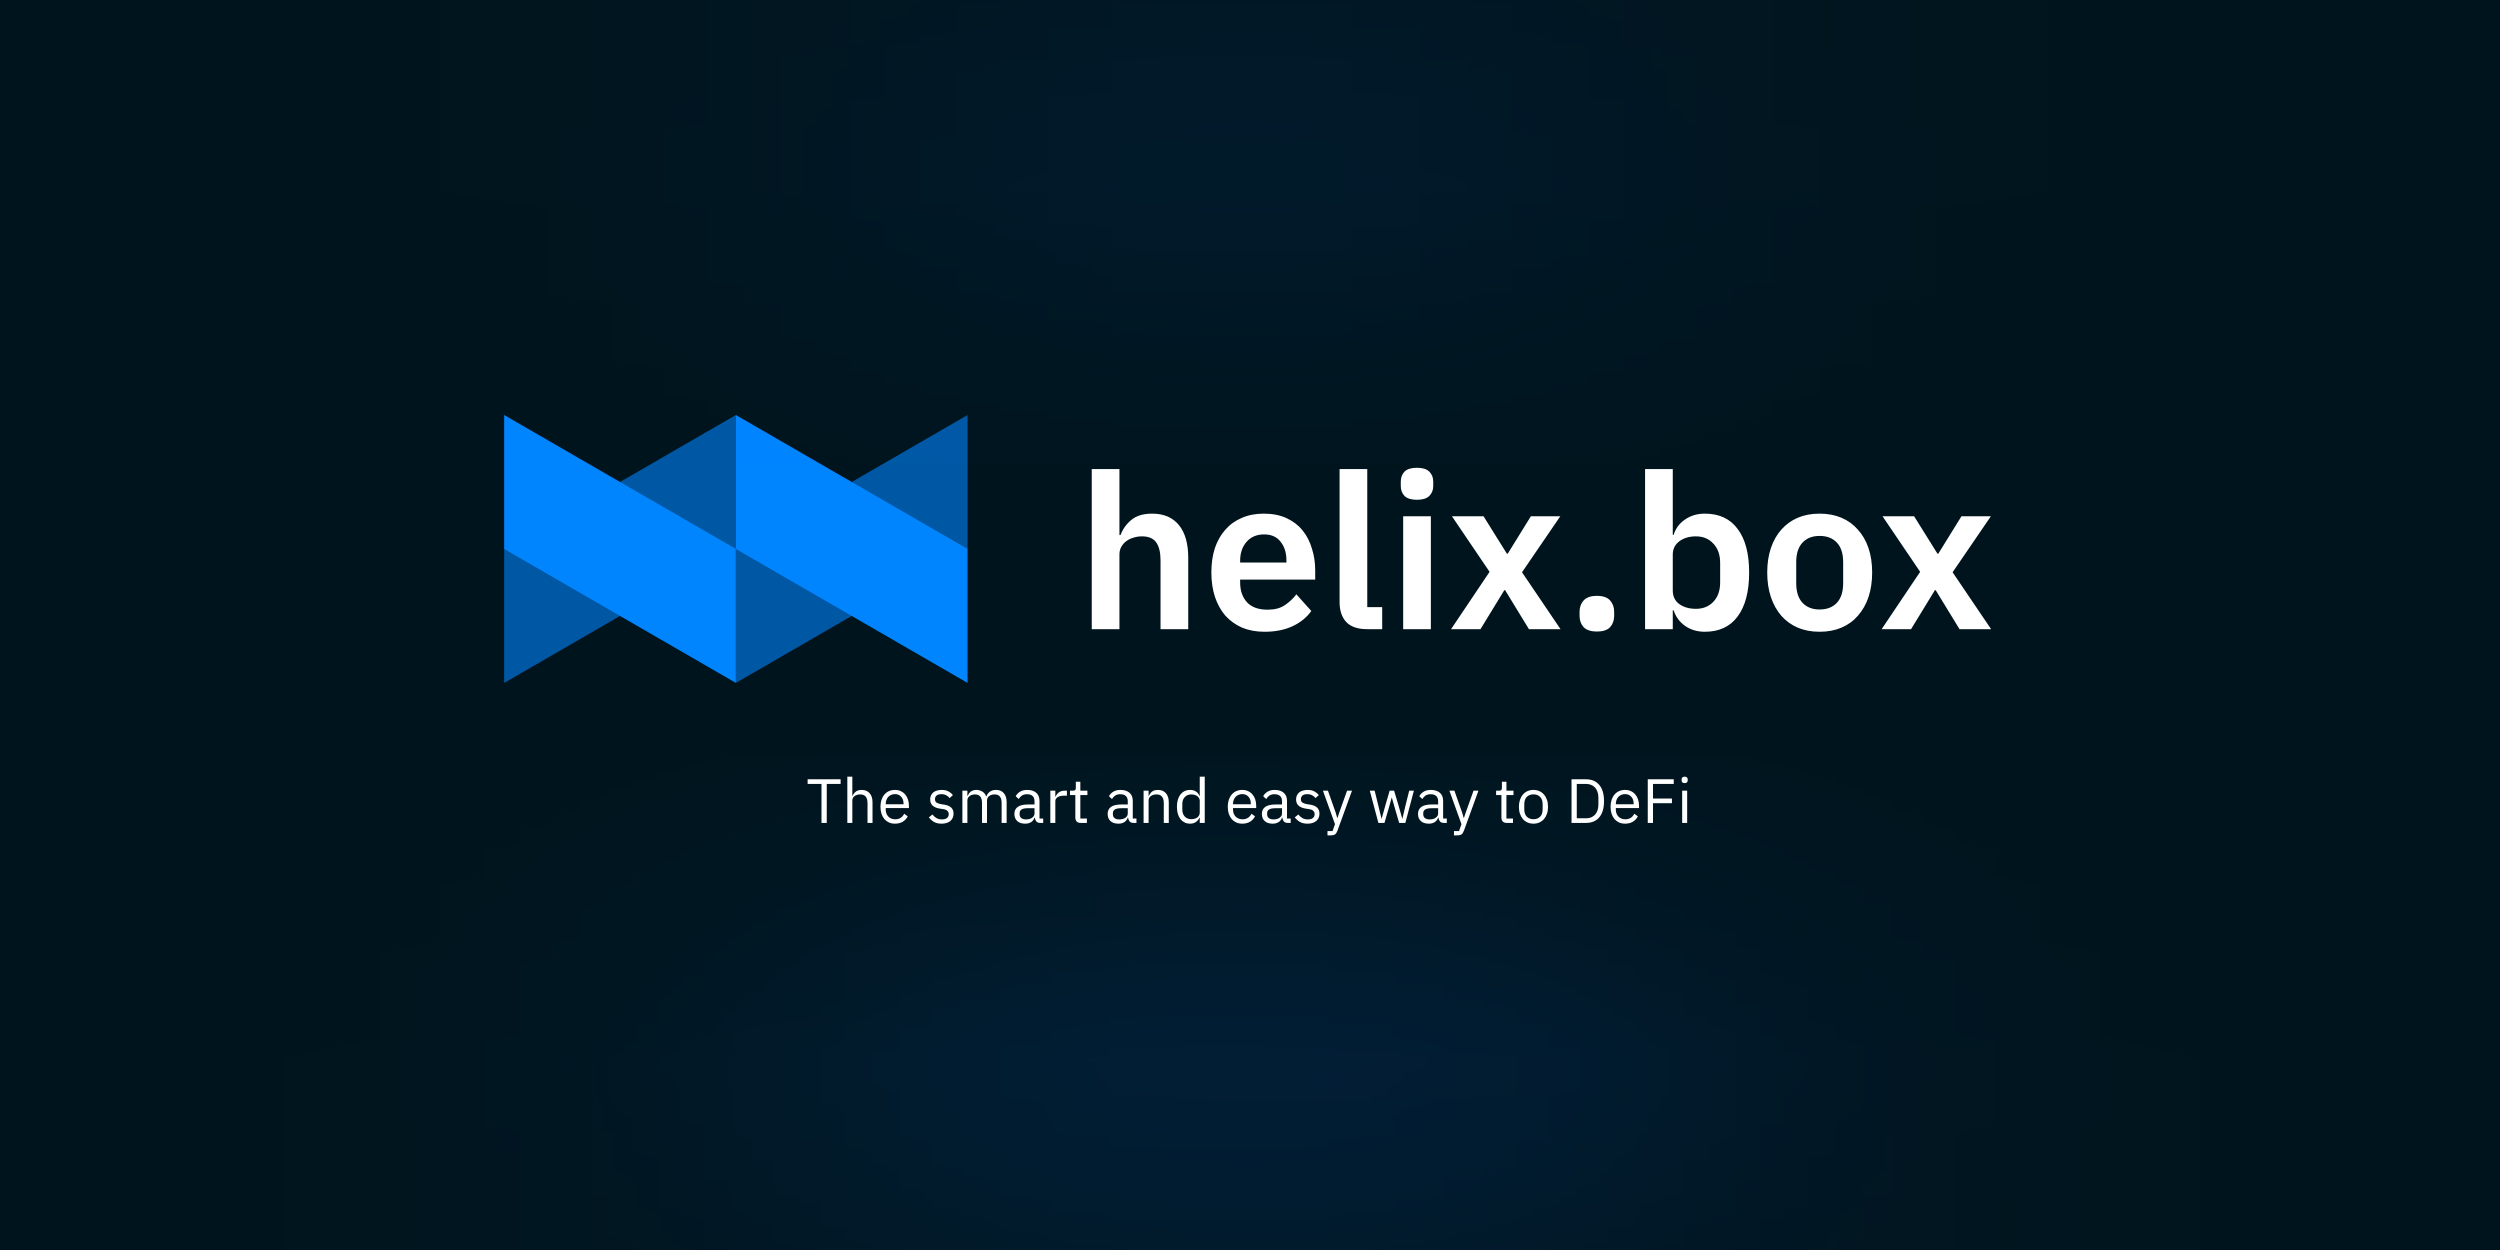
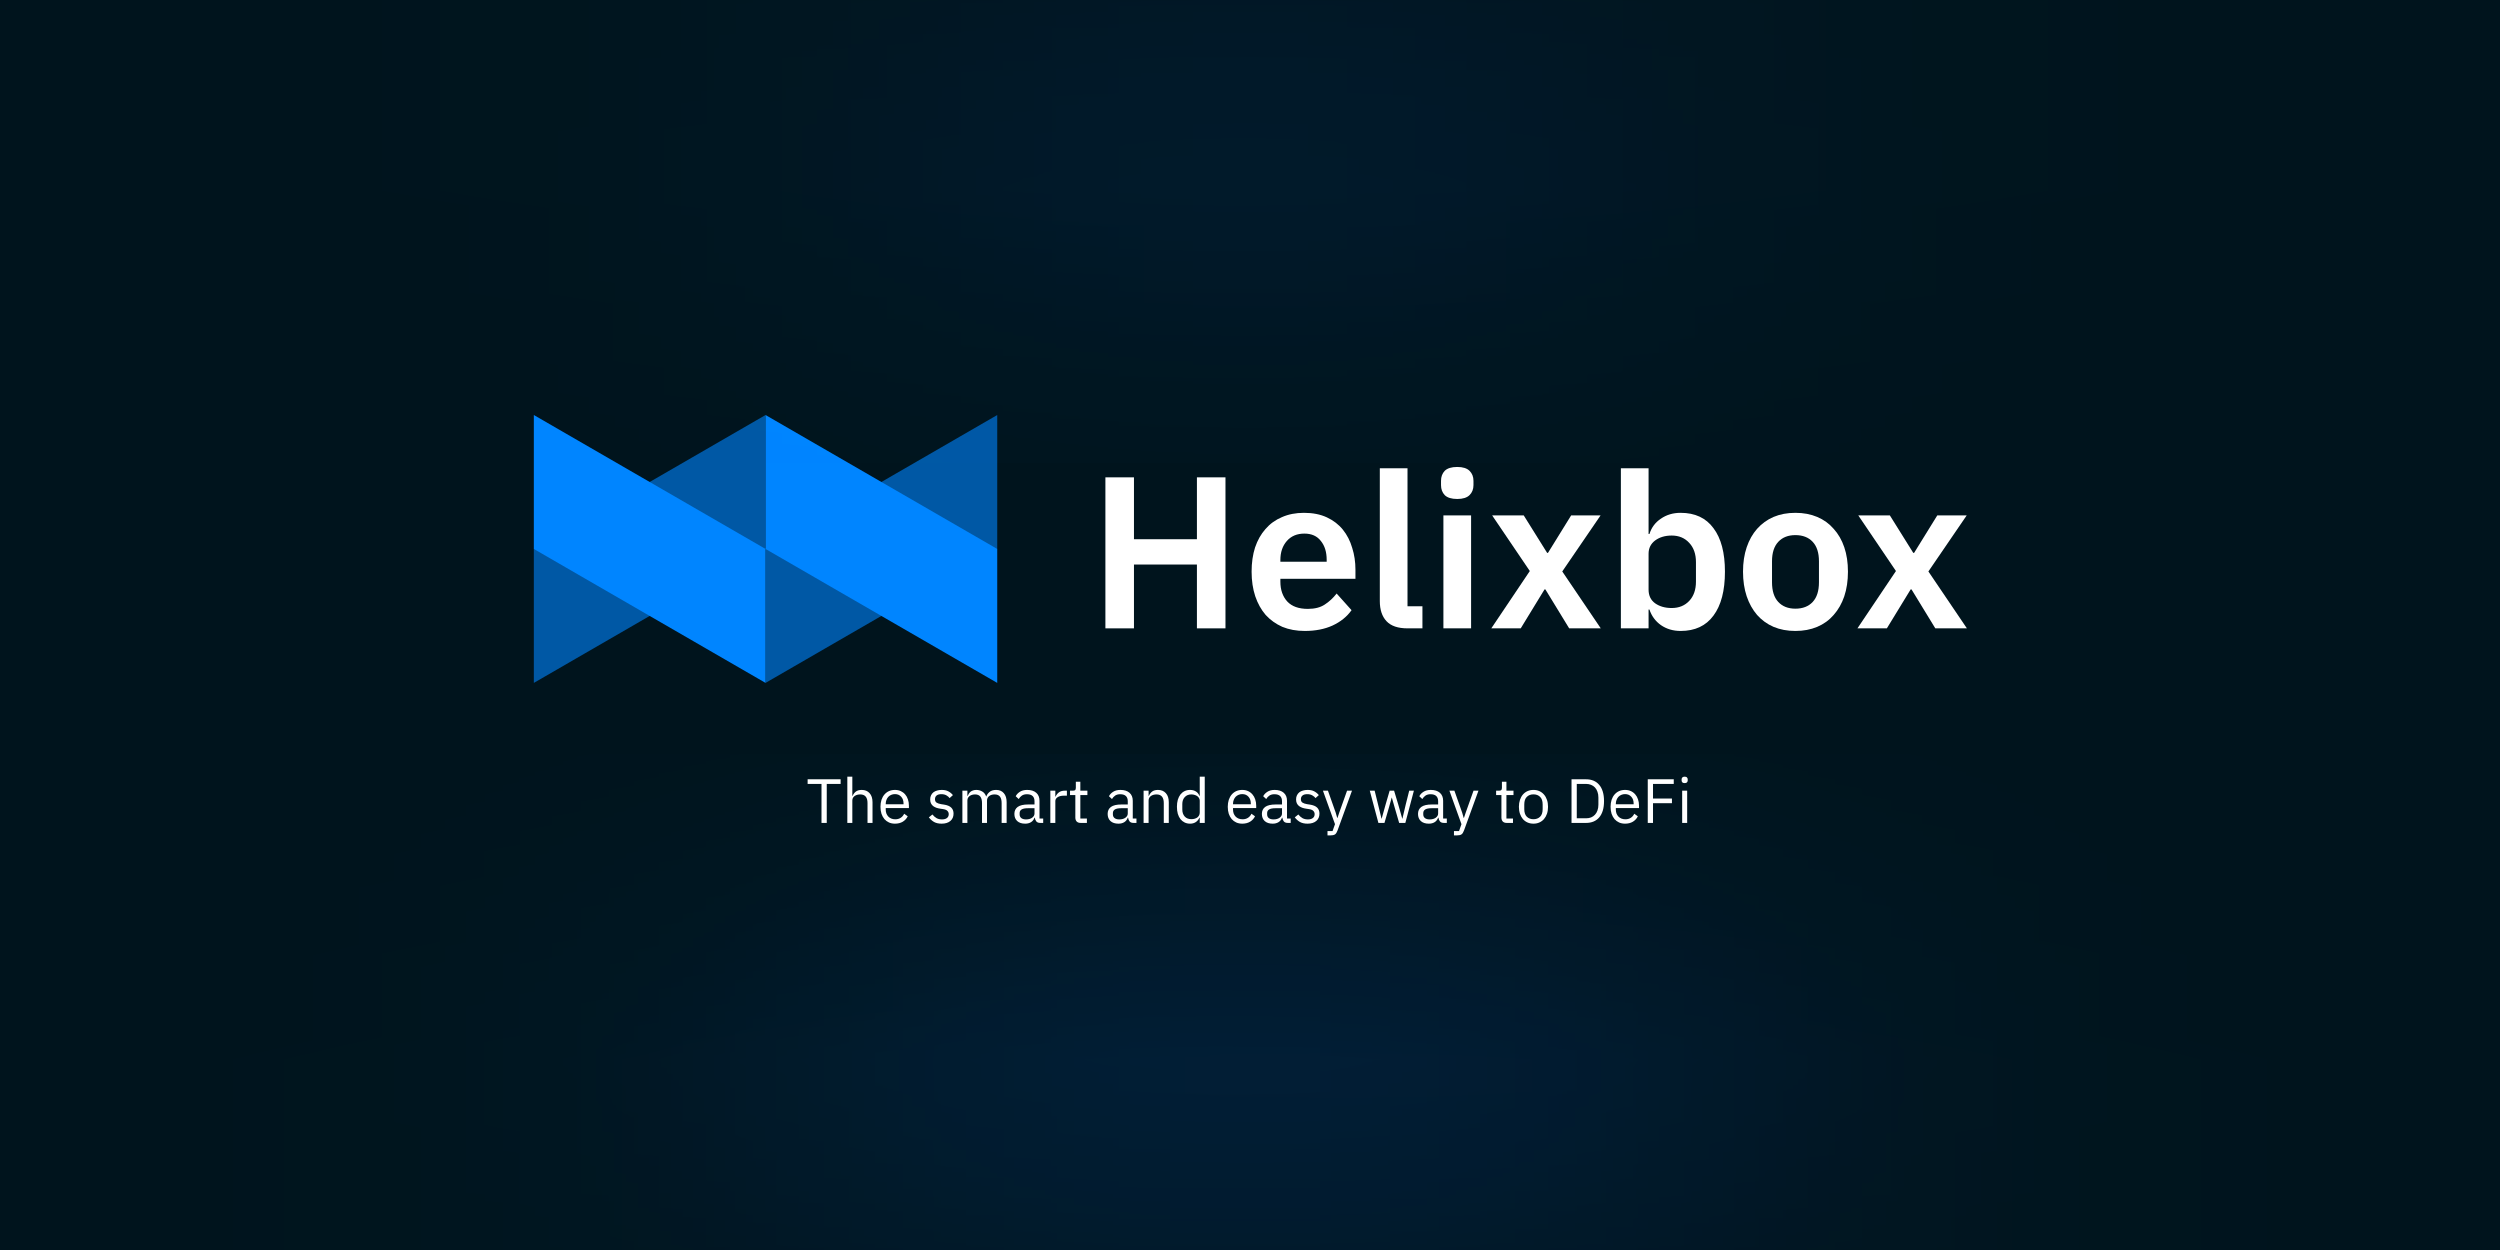
<svg xmlns="http://www.w3.org/2000/svg" width="1200" height="600" viewBox="0 0 1200 600" fill="none">
-   <g clip-path="url(#clip0_80996_20798)">
+   <g clip-path="url(#clip0_49982_18703)">
    <rect width="1200" height="600" fill="#00141D" />
-     <path opacity="0.6" fill-rule="evenodd" clip-rule="evenodd" d="M353.215 199.204V263.5L242 327.797V263.5L353.215 199.204ZM464.431 199.204V263.5L353.215 327.797V263.5L464.431 199.204Z" fill="#0085FF" />
-     <path fill-rule="evenodd" clip-rule="evenodd" d="M242 199.204L353.215 263.5V327.797L242 263.5V199.204ZM353.215 199.204L464.431 263.5V327.797L353.215 263.5V199.204Z" fill="#0085FF" />
-     <path d="M524.038 225.154H537.33V256.827H537.85C538.957 253.919 540.688 251.496 543.042 249.558C545.465 247.55 548.788 246.546 553.011 246.546C558.619 246.546 562.911 248.381 565.888 252.05C568.865 255.719 570.354 260.946 570.354 267.731V302H557.061V269.081C557.061 265.204 556.369 262.296 554.984 260.358C553.6 258.419 551.315 257.45 548.13 257.45C546.746 257.45 545.396 257.658 544.08 258.073C542.834 258.419 541.692 258.973 540.654 259.735C539.684 260.427 538.888 261.327 538.265 262.435C537.642 263.473 537.33 264.719 537.33 266.173V302H524.038V225.154ZM607 303.246C602.984 303.246 599.384 302.588 596.2 301.273C593.084 299.888 590.419 297.985 588.204 295.562C586.058 293.069 584.396 290.092 583.219 286.631C582.042 283.1 581.454 279.154 581.454 274.792C581.454 270.5 582.008 266.623 583.115 263.162C584.292 259.7 585.954 256.758 588.1 254.335C590.246 251.842 592.877 249.938 595.992 248.623C599.108 247.238 602.638 246.546 606.584 246.546C610.808 246.546 614.477 247.273 617.592 248.727C620.708 250.181 623.269 252.154 625.277 254.646C627.284 257.138 628.773 260.046 629.742 263.369C630.781 266.623 631.3 270.119 631.3 273.858V278.219H595.265V279.569C595.265 283.515 596.373 286.7 598.588 289.123C600.804 291.477 604.092 292.654 608.454 292.654C611.777 292.654 614.477 291.962 616.554 290.577C618.7 289.192 620.604 287.427 622.265 285.281L629.431 293.277C627.215 296.392 624.169 298.85 620.292 300.65C616.484 302.381 612.054 303.246 607 303.246ZM606.792 256.515C603.261 256.515 600.458 257.692 598.381 260.046C596.304 262.4 595.265 265.446 595.265 269.185V270.015H617.488V269.081C617.488 265.342 616.554 262.331 614.684 260.046C612.884 257.692 610.254 256.515 606.792 256.515ZM656.287 302C651.718 302 648.36 300.858 646.214 298.573C644.068 296.288 642.995 293.069 642.995 288.915V225.154H656.287V291.408H663.452V302H656.287ZM680.166 239.9C677.397 239.9 675.389 239.277 674.143 238.031C672.966 236.785 672.377 235.192 672.377 233.254V231.177C672.377 229.238 672.966 227.646 674.143 226.4C675.389 225.154 677.397 224.531 680.166 224.531C682.866 224.531 684.839 225.154 686.085 226.4C687.331 227.646 687.954 229.238 687.954 231.177V233.254C687.954 235.192 687.331 236.785 686.085 238.031C684.839 239.277 682.866 239.9 680.166 239.9ZM673.52 247.792H686.812V302H673.52V247.792ZM696.508 302L714.993 274.481L696.923 247.792H712.085L723.3 265.758H723.716L734.827 247.792H748.95L730.569 274.688L749.054 302H733.893L722.469 283.308H722.054L710.631 302H696.508ZM766.495 303.142C763.656 303.142 761.545 302.45 760.16 301.065C758.845 299.612 758.187 297.777 758.187 295.562V293.692C758.187 291.477 758.845 289.642 760.16 288.188C761.545 286.735 763.656 286.008 766.495 286.008C769.402 286.008 771.514 286.735 772.829 288.188C774.145 289.642 774.802 291.477 774.802 293.692V295.562C774.802 297.777 774.145 299.612 772.829 301.065C771.514 302.45 769.402 303.142 766.495 303.142ZM789.637 225.154H802.929V256.723H803.345C804.314 253.608 806.148 251.15 808.848 249.35C811.548 247.481 814.698 246.546 818.298 246.546C825.221 246.546 830.483 249.004 834.083 253.919C837.752 258.765 839.587 265.723 839.587 274.792C839.587 283.931 837.752 290.958 834.083 295.873C830.483 300.788 825.221 303.246 818.298 303.246C814.698 303.246 811.548 302.312 808.848 300.442C806.218 298.573 804.383 296.081 803.345 292.965H802.929V302H789.637V225.154ZM814.041 292.238C817.502 292.238 820.306 291.096 822.452 288.812C824.598 286.527 825.671 283.446 825.671 279.569V270.223C825.671 266.346 824.598 263.265 822.452 260.981C820.306 258.627 817.502 257.45 814.041 257.45C810.856 257.45 808.191 258.246 806.045 259.838C803.968 261.431 802.929 263.542 802.929 266.173V283.412C802.929 286.25 803.968 288.431 806.045 289.954C808.191 291.477 810.856 292.238 814.041 292.238ZM873.4 303.246C869.523 303.246 866.027 302.588 862.912 301.273C859.866 299.958 857.235 298.054 855.019 295.562C852.873 293.069 851.212 290.092 850.035 286.631C848.858 283.1 848.269 279.154 848.269 274.792C848.269 270.431 848.858 266.519 850.035 263.058C851.212 259.596 852.873 256.654 855.019 254.231C857.235 251.738 859.866 249.835 862.912 248.519C866.027 247.204 869.523 246.546 873.4 246.546C877.277 246.546 880.773 247.204 883.889 248.519C887.004 249.835 889.635 251.738 891.781 254.231C893.996 256.654 895.692 259.596 896.869 263.058C898.046 266.519 898.635 270.431 898.635 274.792C898.635 279.154 898.046 283.1 896.869 286.631C895.692 290.092 893.996 293.069 891.781 295.562C889.635 298.054 887.004 299.958 883.889 301.273C880.773 302.588 877.277 303.246 873.4 303.246ZM873.4 292.55C876.931 292.55 879.7 291.477 881.708 289.331C883.716 287.185 884.719 284.035 884.719 279.881V269.808C884.719 265.723 883.716 262.608 881.708 260.462C879.7 258.315 876.931 257.242 873.4 257.242C869.939 257.242 867.204 258.315 865.196 260.462C863.189 262.608 862.185 265.723 862.185 269.808V279.881C862.185 284.035 863.189 287.185 865.196 289.331C867.204 291.477 869.939 292.55 873.4 292.55ZM903.186 302L921.671 274.481L903.602 247.792H918.763L929.978 265.758H930.394L941.505 247.792H955.628L937.248 274.688L955.732 302H940.571L929.148 283.308H928.732L917.309 302H903.186Z" fill="white" />
-     <g filter="url(#filter0_f_80996_20798)">
-       <ellipse cx="600" cy="794" rx="575" ry="238" fill="url(#paint0_linear_80996_20798)" />
+     <path opacity="0.6" fill-rule="evenodd" clip-rule="evenodd" d="M367.456 199.204V263.5L256.24 327.796V263.5L367.456 199.204ZM478.671 199.204V263.5L367.456 327.796V263.5L478.671 199.204Z" fill="#0085FF" />
+     <path fill-rule="evenodd" clip-rule="evenodd" d="M256.24 199.204L367.456 263.5V327.796L256.24 263.5V199.204ZM367.456 199.204L478.671 263.5V327.796L367.456 263.5V199.204Z" fill="#0085FF" />
+     <path d="M891.567 301.612L910.052 274.093L891.983 247.404H907.144L918.36 265.37H918.775L929.887 247.404H944.01L925.629 274.3L944.114 301.612H928.952L917.529 282.92H917.114L905.69 301.612H891.567Z" fill="white" />
+     <path d="M861.781 302.858C857.904 302.858 854.408 302.201 851.293 300.885C848.247 299.57 845.616 297.666 843.4 295.174C841.254 292.681 839.593 289.704 838.416 286.243C837.239 282.712 836.65 278.766 836.65 274.404C836.65 270.043 837.239 266.131 838.416 262.67C839.593 259.208 841.254 256.266 843.4 253.843C845.616 251.351 848.247 249.447 851.293 248.131C854.408 246.816 857.904 246.158 861.781 246.158C865.658 246.158 869.154 246.816 872.27 248.131C875.385 249.447 878.016 251.351 880.162 253.843C882.377 256.266 884.073 259.208 885.25 262.67C886.427 266.131 887.016 270.043 887.016 274.404C887.016 278.766 886.427 282.712 885.25 286.243C884.073 289.704 882.377 292.681 880.162 295.174C878.016 297.666 875.385 299.57 872.27 300.885C869.154 302.201 865.658 302.858 861.781 302.858ZM861.781 292.162C865.312 292.162 868.081 291.089 870.089 288.943C872.097 286.797 873.1 283.647 873.1 279.493V269.42C873.1 265.335 872.097 262.22 870.089 260.074C868.081 257.927 865.312 256.854 861.781 256.854C858.32 256.854 855.585 257.927 853.577 260.074C851.57 262.22 850.566 265.335 850.566 269.42V279.493C850.566 283.647 851.57 286.797 853.577 288.943C855.585 291.089 858.32 292.162 861.781 292.162Z" fill="white" />
+     <path d="M778.023 224.765H791.316V256.334H791.731C792.7 253.218 794.535 250.761 797.235 248.961C799.935 247.092 803.085 246.157 806.685 246.157C813.608 246.157 818.87 248.615 822.47 253.53C826.139 258.376 827.973 265.334 827.973 274.403C827.973 283.542 826.139 290.568 822.47 295.484C818.87 300.399 813.608 302.857 806.685 302.857C803.085 302.857 799.935 301.922 797.235 300.053C794.604 298.184 792.77 295.692 791.731 292.576H791.316V301.611H778.023V224.765ZM802.427 291.849C805.889 291.849 808.693 290.707 810.839 288.422C812.985 286.138 814.058 283.057 814.058 279.18V269.834C814.058 265.957 812.985 262.876 810.839 260.592C808.693 258.238 805.889 257.061 802.427 257.061C799.243 257.061 796.577 257.857 794.431 259.449C792.354 261.042 791.316 263.153 791.316 265.784V283.022C791.316 285.861 792.354 288.042 794.431 289.565C796.577 291.088 799.243 291.849 802.427 291.849Z" fill="white" />
+     <path d="M715.823 301.612L734.308 274.093L716.239 247.404H731.4L742.616 265.37H743.031L754.142 247.404H768.266L749.885 274.3L768.369 301.612H753.208L741.785 282.92H741.369L729.946 301.612H715.823Z" fill="white" />
+     <path d="M699.479 239.511C696.71 239.511 694.702 238.888 693.456 237.642C692.279 236.395 691.69 234.803 691.69 232.865V230.788C691.69 228.849 692.279 227.257 693.456 226.011C694.702 224.765 696.71 224.142 699.479 224.142C702.179 224.142 704.152 224.765 705.398 226.011C706.644 227.257 707.267 228.849 707.267 230.788V232.865C707.267 234.803 706.644 236.395 705.398 237.642C704.152 238.888 702.179 239.511 699.479 239.511ZM692.833 247.403H706.125V301.611H692.833V247.403Z" fill="white" />
+     <path d="M675.603 301.611C671.034 301.611 667.676 300.469 665.53 298.184C663.384 295.899 662.311 292.68 662.311 288.526V224.765H675.603V291.019H682.768V301.611H675.603Z" fill="white" />
+     <path d="M626.316 302.858C622.3 302.858 618.7 302.201 615.516 300.885C612.4 299.501 609.735 297.597 607.52 295.174C605.373 292.681 603.712 289.704 602.535 286.243C601.358 282.712 600.77 278.766 600.77 274.404C600.77 270.112 601.323 266.235 602.431 262.774C603.608 259.312 605.27 256.37 607.416 253.947C609.562 251.454 612.193 249.551 615.308 248.235C618.423 246.851 621.954 246.158 625.9 246.158C630.123 246.158 633.793 246.885 636.908 248.339C640.023 249.793 642.585 251.766 644.593 254.258C646.6 256.751 648.089 259.658 649.058 262.981C650.096 266.235 650.616 269.731 650.616 273.47V277.831H614.581V279.181C614.581 283.127 615.689 286.312 617.904 288.735C620.12 291.089 623.408 292.266 627.77 292.266C631.093 292.266 633.793 291.574 635.87 290.189C638.016 288.804 639.92 287.039 641.581 284.893L648.746 292.889C646.531 296.004 643.485 298.462 639.608 300.262C635.8 301.993 631.37 302.858 626.316 302.858ZM626.108 256.127C622.577 256.127 619.773 257.304 617.696 259.658C615.62 262.012 614.581 265.058 614.581 268.797V269.627H636.804V268.693C636.804 264.954 635.87 261.943 634 259.658C632.2 257.304 629.57 256.127 626.108 256.127Z" fill="white" />
+     <path d="M574.521 270.975H544.301V301.61H530.594V229.125H544.301V258.825H574.521V229.125H588.228V301.61H574.521V270.975Z" fill="white" />
+     <g filter="url(#filter0_f_49982_18703)">
+       <ellipse cx="600" cy="794" rx="575" ry="238" fill="url(#paint0_linear_49982_18703)" />
    </g>
-     <g filter="url(#filter1_f_80996_20798)">
-       <ellipse cx="600" cy="-210" rx="575" ry="238" fill="url(#paint1_linear_80996_20798)" />
+     <g filter="url(#filter1_f_49982_18703)">
+       <ellipse cx="600" cy="-210" rx="575" ry="238" fill="url(#paint1_linear_49982_18703)" />
    </g>
    <path d="M396.84 376.28V395H394.32V376.28H387.66V374.06H403.5V376.28H396.84ZM406.718 372.8H409.118V382.04H409.238C409.618 381.16 410.148 380.46 410.828 379.94C411.528 379.42 412.458 379.16 413.618 379.16C415.218 379.16 416.478 379.68 417.398 380.72C418.338 381.74 418.808 383.19 418.808 385.07V395H416.408V385.49C416.408 382.71 415.238 381.32 412.898 381.32C412.418 381.32 411.948 381.38 411.488 381.5C411.048 381.62 410.648 381.8 410.288 382.04C409.928 382.28 409.638 382.59 409.418 382.97C409.218 383.33 409.118 383.76 409.118 384.26V395H406.718V372.8ZM429.589 395.36C428.529 395.36 427.569 395.17 426.709 394.79C425.869 394.41 425.139 393.87 424.519 393.17C423.919 392.45 423.449 391.6 423.109 390.62C422.789 389.62 422.629 388.5 422.629 387.26C422.629 386.04 422.789 384.93 423.109 383.93C423.449 382.93 423.919 382.08 424.519 381.38C425.139 380.66 425.869 380.11 426.709 379.73C427.569 379.35 428.529 379.16 429.589 379.16C430.629 379.16 431.559 379.35 432.379 379.73C433.199 380.11 433.899 380.64 434.479 381.32C435.059 381.98 435.499 382.77 435.799 383.69C436.119 384.61 436.279 385.62 436.279 386.72V387.86H425.149V388.58C425.149 389.24 425.249 389.86 425.449 390.44C425.669 391 425.969 391.49 426.349 391.91C426.749 392.33 427.229 392.66 427.789 392.9C428.369 393.14 429.019 393.26 429.739 393.26C430.719 393.26 431.569 393.03 432.289 392.57C433.029 392.11 433.599 391.45 433.999 390.59L435.709 391.82C435.209 392.88 434.429 393.74 433.369 394.4C432.309 395.04 431.049 395.36 429.589 395.36ZM429.589 381.17C428.929 381.17 428.329 381.29 427.789 381.53C427.249 381.75 426.779 382.07 426.379 382.49C425.999 382.91 425.699 383.41 425.479 383.99C425.259 384.55 425.149 385.17 425.149 385.85V386.06H433.699V385.73C433.699 384.35 433.319 383.25 432.559 382.43C431.819 381.59 430.829 381.17 429.589 381.17ZM451.973 395.36C450.533 395.36 449.323 395.09 448.343 394.55C447.383 393.99 446.553 393.25 445.853 392.33L447.563 390.95C448.163 391.71 448.833 392.3 449.573 392.72C450.313 393.12 451.173 393.32 452.153 393.32C453.173 393.32 453.963 393.1 454.523 392.66C455.103 392.22 455.393 391.6 455.393 390.8C455.393 390.2 455.193 389.69 454.793 389.27C454.413 388.83 453.713 388.53 452.693 388.37L451.463 388.19C450.743 388.09 450.083 387.94 449.483 387.74C448.883 387.52 448.353 387.24 447.893 386.9C447.453 386.54 447.103 386.1 446.843 385.58C446.603 385.06 446.483 384.44 446.483 383.72C446.483 382.96 446.623 382.3 446.903 381.74C447.183 381.16 447.563 380.68 448.043 380.3C448.543 379.92 449.133 379.64 449.813 379.46C450.493 379.26 451.223 379.16 452.003 379.16C453.263 379.16 454.313 379.38 455.153 379.82C456.013 380.26 456.763 380.87 457.403 381.65L455.813 383.09C455.473 382.61 454.973 382.18 454.313 381.8C453.653 381.4 452.823 381.2 451.823 381.2C450.823 381.2 450.063 381.42 449.543 381.86C449.043 382.28 448.793 382.86 448.793 383.6C448.793 384.36 449.043 384.91 449.543 385.25C450.063 385.59 450.803 385.84 451.763 386L452.963 386.18C454.683 386.44 455.903 386.94 456.623 387.68C457.343 388.4 457.703 389.35 457.703 390.53C457.703 392.03 457.193 393.21 456.173 394.07C455.153 394.93 453.753 395.36 451.973 395.36ZM461.943 395V379.52H464.343V382.04H464.463C464.643 381.64 464.843 381.27 465.063 380.93C465.303 380.57 465.583 380.26 465.903 380C466.243 379.74 466.633 379.54 467.073 379.4C467.513 379.24 468.033 379.16 468.633 379.16C469.653 379.16 470.593 379.41 471.453 379.91C472.313 380.39 472.953 381.19 473.373 382.31H473.433C473.713 381.47 474.233 380.74 474.993 380.12C475.773 379.48 476.823 379.16 478.143 379.16C479.723 379.16 480.953 379.68 481.833 380.72C482.733 381.74 483.183 383.19 483.183 385.07V395H480.783V385.49C480.783 384.11 480.513 383.07 479.973 382.37C479.433 381.67 478.573 381.32 477.393 381.32C476.913 381.32 476.453 381.38 476.013 381.5C475.593 381.62 475.213 381.8 474.873 382.04C474.533 382.28 474.263 382.59 474.063 382.97C473.863 383.33 473.763 383.76 473.763 384.26V395H471.363V385.49C471.363 384.11 471.093 383.07 470.553 382.37C470.013 381.67 469.173 381.32 468.033 381.32C467.553 381.32 467.093 381.38 466.653 381.5C466.213 381.62 465.823 381.8 465.483 382.04C465.143 382.28 464.863 382.59 464.643 382.97C464.443 383.33 464.343 383.76 464.343 384.26V395H461.943ZM499.384 395C498.484 395 497.834 394.76 497.434 394.28C497.054 393.8 496.814 393.2 496.714 392.48H496.564C496.224 393.44 495.664 394.16 494.884 394.64C494.104 395.12 493.174 395.36 492.094 395.36C490.454 395.36 489.174 394.94 488.254 394.1C487.354 393.26 486.904 392.12 486.904 390.68C486.904 389.22 487.434 388.1 488.494 387.32C489.574 386.54 491.244 386.15 493.504 386.15H496.564V384.62C496.564 383.52 496.264 382.68 495.664 382.1C495.064 381.52 494.144 381.23 492.904 381.23C491.964 381.23 491.174 381.44 490.534 381.86C489.914 382.28 489.394 382.84 488.974 383.54L487.534 382.19C487.954 381.35 488.624 380.64 489.544 380.06C490.464 379.46 491.624 379.16 493.024 379.16C494.904 379.16 496.364 379.62 497.404 380.54C498.444 381.46 498.964 382.74 498.964 384.38V392.9H500.734V395H499.384ZM492.484 393.32C493.084 393.32 493.634 393.25 494.134 393.11C494.634 392.97 495.064 392.77 495.424 392.51C495.784 392.25 496.064 391.95 496.264 391.61C496.464 391.27 496.564 390.9 496.564 390.5V387.95H493.384C492.004 387.95 490.994 388.15 490.354 388.55C489.734 388.95 489.424 389.53 489.424 390.29V390.92C489.424 391.68 489.694 392.27 490.234 392.69C490.794 393.11 491.544 393.32 492.484 393.32ZM504.159 395V379.52H506.559V382.37H506.709C506.989 381.63 507.489 380.97 508.209 380.39C508.929 379.81 509.919 379.52 511.179 379.52H512.109V381.92H510.699C509.399 381.92 508.379 382.17 507.639 382.67C506.919 383.15 506.559 383.76 506.559 384.5V395H504.159ZM518.712 395C517.872 395 517.232 394.77 516.792 394.31C516.372 393.83 516.162 393.21 516.162 392.45V381.62H513.612V379.52H515.052C515.572 379.52 515.922 379.42 516.102 379.22C516.302 379 516.402 378.63 516.402 378.11V375.23H518.562V379.52H521.952V381.62H518.562V392.9H521.712V395H518.712ZM544.15 395C543.25 395 542.6 394.76 542.2 394.28C541.82 393.8 541.58 393.2 541.48 392.48H541.33C540.99 393.44 540.43 394.16 539.65 394.64C538.87 395.12 537.94 395.36 536.86 395.36C535.22 395.36 533.94 394.94 533.02 394.1C532.12 393.26 531.67 392.12 531.67 390.68C531.67 389.22 532.2 388.1 533.26 387.32C534.34 386.54 536.01 386.15 538.27 386.15H541.33V384.62C541.33 383.52 541.03 382.68 540.43 382.1C539.83 381.52 538.91 381.23 537.67 381.23C536.73 381.23 535.94 381.44 535.3 381.86C534.68 382.28 534.16 382.84 533.74 383.54L532.3 382.19C532.72 381.35 533.39 380.64 534.31 380.06C535.23 379.46 536.39 379.16 537.79 379.16C539.67 379.16 541.13 379.62 542.17 380.54C543.21 381.46 543.73 382.74 543.73 384.38V392.9H545.5V395H544.15ZM537.25 393.32C537.85 393.32 538.4 393.25 538.9 393.11C539.4 392.97 539.83 392.77 540.19 392.51C540.55 392.25 540.83 391.95 541.03 391.61C541.23 391.27 541.33 390.9 541.33 390.5V387.95H538.15C536.77 387.95 535.76 388.15 535.12 388.55C534.5 388.95 534.19 389.53 534.19 390.29V390.92C534.19 391.68 534.46 392.27 535 392.69C535.56 393.11 536.31 393.32 537.25 393.32ZM548.925 395V379.52H551.325V382.04H551.445C551.825 381.16 552.355 380.46 553.035 379.94C553.735 379.42 554.665 379.16 555.825 379.16C557.425 379.16 558.685 379.68 559.605 380.72C560.545 381.74 561.015 383.19 561.015 385.07V395H558.615V385.49C558.615 382.71 557.445 381.32 555.105 381.32C554.625 381.32 554.155 381.38 553.695 381.5C553.255 381.62 552.855 381.8 552.495 382.04C552.135 382.28 551.845 382.59 551.625 382.97C551.425 383.33 551.325 383.76 551.325 384.26V395H548.925ZM575.876 392.48H575.756C574.816 394.4 573.306 395.36 571.226 395.36C570.266 395.36 569.396 395.17 568.616 394.79C567.836 394.41 567.166 393.87 566.606 393.17C566.066 392.47 565.646 391.62 565.346 390.62C565.066 389.62 564.926 388.5 564.926 387.26C564.926 386.02 565.066 384.9 565.346 383.9C565.646 382.9 566.066 382.05 566.606 381.35C567.166 380.65 567.836 380.11 568.616 379.73C569.396 379.35 570.266 379.16 571.226 379.16C572.306 379.16 573.226 379.4 573.986 379.88C574.766 380.34 575.356 381.06 575.756 382.04H575.876V372.8H578.276V395H575.876V392.48ZM571.886 393.2C572.426 393.2 572.936 393.13 573.416 392.99C573.916 392.85 574.346 392.65 574.706 392.39C575.066 392.11 575.346 391.78 575.546 391.4C575.766 391 575.876 390.55 575.876 390.05V384.29C575.876 383.87 575.766 383.48 575.546 383.12C575.346 382.74 575.066 382.42 574.706 382.16C574.346 381.9 573.916 381.7 573.416 381.56C572.936 381.4 572.426 381.32 571.886 381.32C570.526 381.32 569.456 381.75 568.676 382.61C567.896 383.45 567.506 384.56 567.506 385.94V388.58C567.506 389.96 567.896 391.08 568.676 391.94C569.456 392.78 570.526 393.2 571.886 393.2ZM596.288 395.36C595.228 395.36 594.268 395.17 593.408 394.79C592.568 394.41 591.838 393.87 591.218 393.17C590.618 392.45 590.148 391.6 589.808 390.62C589.488 389.62 589.328 388.5 589.328 387.26C589.328 386.04 589.488 384.93 589.808 383.93C590.148 382.93 590.618 382.08 591.218 381.38C591.838 380.66 592.568 380.11 593.408 379.73C594.268 379.35 595.228 379.16 596.288 379.16C597.328 379.16 598.258 379.35 599.078 379.73C599.898 380.11 600.598 380.64 601.178 381.32C601.758 381.98 602.198 382.77 602.498 383.69C602.818 384.61 602.978 385.62 602.978 386.72V387.86H591.848V388.58C591.848 389.24 591.948 389.86 592.148 390.44C592.368 391 592.668 391.49 593.048 391.91C593.448 392.33 593.928 392.66 594.488 392.9C595.068 393.14 595.718 393.26 596.438 393.26C597.418 393.26 598.268 393.03 598.988 392.57C599.728 392.11 600.298 391.45 600.698 390.59L602.408 391.82C601.908 392.88 601.128 393.74 600.068 394.4C599.008 395.04 597.748 395.36 596.288 395.36ZM596.288 381.17C595.628 381.17 595.028 381.29 594.488 381.53C593.948 381.75 593.478 382.07 593.078 382.49C592.698 382.91 592.398 383.41 592.178 383.99C591.958 384.55 591.848 385.17 591.848 385.85V386.06H600.398V385.73C600.398 384.35 600.018 383.25 599.258 382.43C598.518 381.59 597.528 381.17 596.288 381.17ZM618.183 395C617.283 395 616.633 394.76 616.233 394.28C615.853 393.8 615.613 393.2 615.513 392.48H615.363C615.023 393.44 614.463 394.16 613.683 394.64C612.903 395.12 611.973 395.36 610.893 395.36C609.253 395.36 607.973 394.94 607.053 394.1C606.153 393.26 605.703 392.12 605.703 390.68C605.703 389.22 606.233 388.1 607.293 387.32C608.373 386.54 610.043 386.15 612.303 386.15H615.363V384.62C615.363 383.52 615.063 382.68 614.463 382.1C613.863 381.52 612.943 381.23 611.703 381.23C610.763 381.23 609.973 381.44 609.333 381.86C608.713 382.28 608.193 382.84 607.773 383.54L606.333 382.19C606.753 381.35 607.423 380.64 608.343 380.06C609.263 379.46 610.423 379.16 611.823 379.16C613.703 379.16 615.163 379.62 616.203 380.54C617.243 381.46 617.763 382.74 617.763 384.38V392.9H619.533V395H618.183ZM611.283 393.32C611.883 393.32 612.433 393.25 612.933 393.11C613.433 392.97 613.863 392.77 614.223 392.51C614.583 392.25 614.863 391.95 615.063 391.61C615.263 391.27 615.363 390.9 615.363 390.5V387.95H612.183C610.803 387.95 609.793 388.15 609.153 388.55C608.533 388.95 608.223 389.53 608.223 390.29V390.92C608.223 391.68 608.493 392.27 609.033 392.69C609.593 393.11 610.343 393.32 611.283 393.32ZM627.608 395.36C626.168 395.36 624.958 395.09 623.978 394.55C623.018 393.99 622.188 393.25 621.488 392.33L623.198 390.95C623.798 391.71 624.468 392.3 625.208 392.72C625.948 393.12 626.808 393.32 627.788 393.32C628.808 393.32 629.598 393.1 630.158 392.66C630.738 392.22 631.028 391.6 631.028 390.8C631.028 390.2 630.828 389.69 630.428 389.27C630.048 388.83 629.348 388.53 628.328 388.37L627.098 388.19C626.378 388.09 625.718 387.94 625.118 387.74C624.518 387.52 623.988 387.24 623.528 386.9C623.088 386.54 622.738 386.1 622.478 385.58C622.238 385.06 622.118 384.44 622.118 383.72C622.118 382.96 622.258 382.3 622.538 381.74C622.818 381.16 623.198 380.68 623.678 380.3C624.178 379.92 624.768 379.64 625.448 379.46C626.128 379.26 626.858 379.16 627.638 379.16C628.898 379.16 629.948 379.38 630.788 379.82C631.648 380.26 632.398 380.87 633.038 381.65L631.448 383.09C631.108 382.61 630.608 382.18 629.948 381.8C629.288 381.4 628.458 381.2 627.458 381.2C626.458 381.2 625.698 381.42 625.178 381.86C624.678 382.28 624.428 382.86 624.428 383.6C624.428 384.36 624.678 384.91 625.178 385.25C625.698 385.59 626.438 385.84 627.398 386L628.598 386.18C630.318 386.44 631.538 386.94 632.258 387.68C632.978 388.4 633.338 389.35 633.338 390.53C633.338 392.03 632.828 393.21 631.808 394.07C630.788 394.93 629.388 395.36 627.608 395.36ZM646.59 379.52H648.96L642.03 398.6C641.85 399.06 641.67 399.44 641.49 399.74C641.31 400.06 641.09 400.31 640.83 400.49C640.57 400.67 640.24 400.8 639.84 400.88C639.46 400.96 638.99 401 638.43 401H637.2V398.9H639.63L640.8 395.6L635.01 379.52H637.41L641.13 390.05L641.85 392.57H642L642.84 390.05L646.59 379.52ZM657.491 379.52H659.831L661.481 386.21L663.131 392.99H663.191L665.081 386.21L667.031 379.52H669.161L671.171 386.21L673.091 392.99H673.151L674.741 386.21L676.421 379.52H678.671L674.561 395H671.591L669.431 387.56L668.081 382.85H668.021L666.701 387.56L664.541 395H661.631L657.491 379.52ZM693.124 395C692.224 395 691.574 394.76 691.174 394.28C690.794 393.8 690.554 393.2 690.454 392.48H690.304C689.964 393.44 689.404 394.16 688.624 394.64C687.844 395.12 686.914 395.36 685.834 395.36C684.194 395.36 682.914 394.94 681.994 394.1C681.094 393.26 680.644 392.12 680.644 390.68C680.644 389.22 681.174 388.1 682.234 387.32C683.314 386.54 684.984 386.15 687.244 386.15H690.304V384.62C690.304 383.52 690.004 382.68 689.404 382.1C688.804 381.52 687.884 381.23 686.644 381.23C685.704 381.23 684.914 381.44 684.274 381.86C683.654 382.28 683.134 382.84 682.714 383.54L681.274 382.19C681.694 381.35 682.364 380.64 683.284 380.06C684.204 379.46 685.364 379.16 686.764 379.16C688.644 379.16 690.104 379.62 691.144 380.54C692.184 381.46 692.704 382.74 692.704 384.38V392.9H694.474V395H693.124ZM686.224 393.32C686.824 393.32 687.374 393.25 687.874 393.11C688.374 392.97 688.804 392.77 689.164 392.51C689.524 392.25 689.804 391.95 690.004 391.61C690.204 391.27 690.304 390.9 690.304 390.5V387.95H687.124C685.744 387.95 684.734 388.15 684.094 388.55C683.474 388.95 683.164 389.53 683.164 390.29V390.92C683.164 391.68 683.434 392.27 683.974 392.69C684.534 393.11 685.284 393.32 686.224 393.32ZM707.293 379.52H709.663L702.733 398.6C702.553 399.06 702.373 399.44 702.193 399.74C702.013 400.06 701.793 400.31 701.533 400.49C701.273 400.67 700.943 400.8 700.543 400.88C700.163 400.96 699.693 401 699.133 401H697.903V398.9H700.333L701.503 395.6L695.713 379.52H698.113L701.833 390.05L702.553 392.57H702.703L703.543 390.05L707.293 379.52ZM723.234 395C722.394 395 721.754 394.77 721.314 394.31C720.894 393.83 720.684 393.21 720.684 392.45V381.62H718.134V379.52H719.574C720.094 379.52 720.444 379.42 720.624 379.22C720.824 379 720.924 378.63 720.924 378.11V375.23H723.084V379.52H726.474V381.62H723.084V392.9H726.234V395H723.234ZM736.064 395.36C735.024 395.36 734.074 395.17 733.214 394.79C732.354 394.41 731.614 393.87 730.994 393.17C730.394 392.45 729.924 391.6 729.584 390.62C729.244 389.62 729.074 388.5 729.074 387.26C729.074 386.04 729.244 384.93 729.584 383.93C729.924 382.93 730.394 382.08 730.994 381.38C731.614 380.66 732.354 380.11 733.214 379.73C734.074 379.35 735.024 379.16 736.064 379.16C737.104 379.16 738.044 379.35 738.884 379.73C739.744 380.11 740.484 380.66 741.104 381.38C741.724 382.08 742.204 382.93 742.544 383.93C742.884 384.93 743.054 386.04 743.054 387.26C743.054 388.5 742.884 389.62 742.544 390.62C742.204 391.6 741.724 392.45 741.104 393.17C740.484 393.87 739.744 394.41 738.884 394.79C738.044 395.17 737.104 395.36 736.064 395.36ZM736.064 393.23C737.364 393.23 738.424 392.83 739.244 392.03C740.064 391.23 740.474 390.01 740.474 388.37V386.15C740.474 384.51 740.064 383.29 739.244 382.49C738.424 381.69 737.364 381.29 736.064 381.29C734.764 381.29 733.704 381.69 732.884 382.49C732.064 383.29 731.654 384.51 731.654 386.15V388.37C731.654 390.01 732.064 391.23 732.884 392.03C733.704 392.83 734.764 393.23 736.064 393.23ZM754.331 374.06H761.351C762.651 374.06 763.831 374.28 764.891 374.72C765.951 375.16 766.851 375.82 767.591 376.7C768.351 377.56 768.931 378.65 769.331 379.97C769.731 381.27 769.931 382.79 769.931 384.53C769.931 386.27 769.731 387.8 769.331 389.12C768.931 390.42 768.351 391.51 767.591 392.39C766.851 393.25 765.951 393.9 764.891 394.34C763.831 394.78 762.651 395 761.351 395H754.331V374.06ZM761.351 392.78C762.211 392.78 763.001 392.64 763.721 392.36C764.441 392.06 765.061 391.63 765.581 391.07C766.101 390.51 766.501 389.83 766.781 389.03C767.081 388.21 767.231 387.28 767.231 386.24V382.82C767.231 381.78 767.081 380.86 766.781 380.06C766.501 379.24 766.101 378.55 765.581 377.99C765.061 377.43 764.441 377.01 763.721 376.73C763.001 376.43 762.211 376.28 761.351 376.28H756.851V392.78H761.351ZM780.038 395.36C778.978 395.36 778.018 395.17 777.158 394.79C776.318 394.41 775.588 393.87 774.968 393.17C774.368 392.45 773.898 391.6 773.558 390.62C773.238 389.62 773.078 388.5 773.078 387.26C773.078 386.04 773.238 384.93 773.558 383.93C773.898 382.93 774.368 382.08 774.968 381.38C775.588 380.66 776.318 380.11 777.158 379.73C778.018 379.35 778.978 379.16 780.038 379.16C781.078 379.16 782.008 379.35 782.828 379.73C783.648 380.11 784.348 380.64 784.928 381.32C785.508 381.98 785.948 382.77 786.248 383.69C786.568 384.61 786.728 385.62 786.728 386.72V387.86H775.598V388.58C775.598 389.24 775.698 389.86 775.898 390.44C776.118 391 776.418 391.49 776.798 391.91C777.198 392.33 777.678 392.66 778.238 392.9C778.818 393.14 779.468 393.26 780.188 393.26C781.168 393.26 782.018 393.03 782.738 392.57C783.478 392.11 784.048 391.45 784.448 390.59L786.158 391.82C785.658 392.88 784.878 393.74 783.818 394.4C782.758 395.04 781.498 395.36 780.038 395.36ZM780.038 381.17C779.378 381.17 778.778 381.29 778.238 381.53C777.698 381.75 777.228 382.07 776.828 382.49C776.448 382.91 776.148 383.41 775.928 383.99C775.708 384.55 775.598 385.17 775.598 385.85V386.06H784.148V385.73C784.148 384.35 783.768 383.25 783.008 382.43C782.268 381.59 781.278 381.17 780.038 381.17ZM790.923 395V374.06H803.403V376.28H793.443V383.3H802.533V385.52H793.443V395H790.923ZM808.641 375.89C808.121 375.89 807.741 375.77 807.501 375.53C807.281 375.27 807.171 374.94 807.171 374.54V374.15C807.171 373.75 807.281 373.43 807.501 373.19C807.741 372.93 808.121 372.8 808.641 372.8C809.161 372.8 809.531 372.93 809.751 373.19C809.991 373.43 810.111 373.75 810.111 374.15V374.54C810.111 374.94 809.991 375.27 809.751 375.53C809.531 375.77 809.161 375.89 808.641 375.89ZM807.441 379.52H809.841V395H807.441V379.52Z" fill="white" />
  </g>
  <defs>
-     <filter id="filter0_f_80996_20798" x="-169" y="362" width="1538" height="864" filterUnits="userSpaceOnUse" color-interpolation-filters="sRGB">
+     <filter id="filter0_f_49982_18703" x="-169" y="362" width="1538" height="864" filterUnits="userSpaceOnUse" color-interpolation-filters="sRGB">
      <feFlood flood-opacity="0" result="BackgroundImageFix" />
      <feBlend mode="normal" in="SourceGraphic" in2="BackgroundImageFix" result="shape" />
-       <feGaussianBlur stdDeviation="97" result="effect1_foregroundBlur_80996_20798" />
+       <feGaussianBlur stdDeviation="97" result="effect1_foregroundBlur_49982_18703" />
    </filter>
-     <filter id="filter1_f_80996_20798" x="-169" y="-642" width="1538" height="864" filterUnits="userSpaceOnUse" color-interpolation-filters="sRGB">
+     <filter id="filter1_f_49982_18703" x="-169" y="-642" width="1538" height="864" filterUnits="userSpaceOnUse" color-interpolation-filters="sRGB">
      <feFlood flood-opacity="0" result="BackgroundImageFix" />
      <feBlend mode="normal" in="SourceGraphic" in2="BackgroundImageFix" result="shape" />
-       <feGaussianBlur stdDeviation="97" result="effect1_foregroundBlur_80996_20798" />
+       <feGaussianBlur stdDeviation="97" result="effect1_foregroundBlur_49982_18703" />
    </filter>
-     <linearGradient id="paint0_linear_80996_20798" x1="1175" y1="1032" x2="15.173" y2="1006.71" gradientUnits="userSpaceOnUse">
+     <linearGradient id="paint0_linear_49982_18703" x1="1175" y1="1032" x2="15.173" y2="1006.71" gradientUnits="userSpaceOnUse">
      <stop stop-color="#1859FF" />
-       <stop offset="1" stop-color="#0286FF" />
+       <stop offset="1" stop-color="#0085FF" />
    </linearGradient>
-     <linearGradient id="paint1_linear_80996_20798" x1="1175" y1="28" x2="15.173" y2="2.711" gradientUnits="userSpaceOnUse">
+     <linearGradient id="paint1_linear_49982_18703" x1="1175" y1="28" x2="15.173" y2="2.711" gradientUnits="userSpaceOnUse">
      <stop stop-color="#1859FF" />
-       <stop offset="1" stop-color="#0286FF" />
+       <stop offset="1" stop-color="#0085FF" />
    </linearGradient>
-     <clipPath id="clip0_80996_20798">
+     <clipPath id="clip0_49982_18703">
      <rect width="1200" height="600" fill="white" />
    </clipPath>
  </defs>
</svg>
